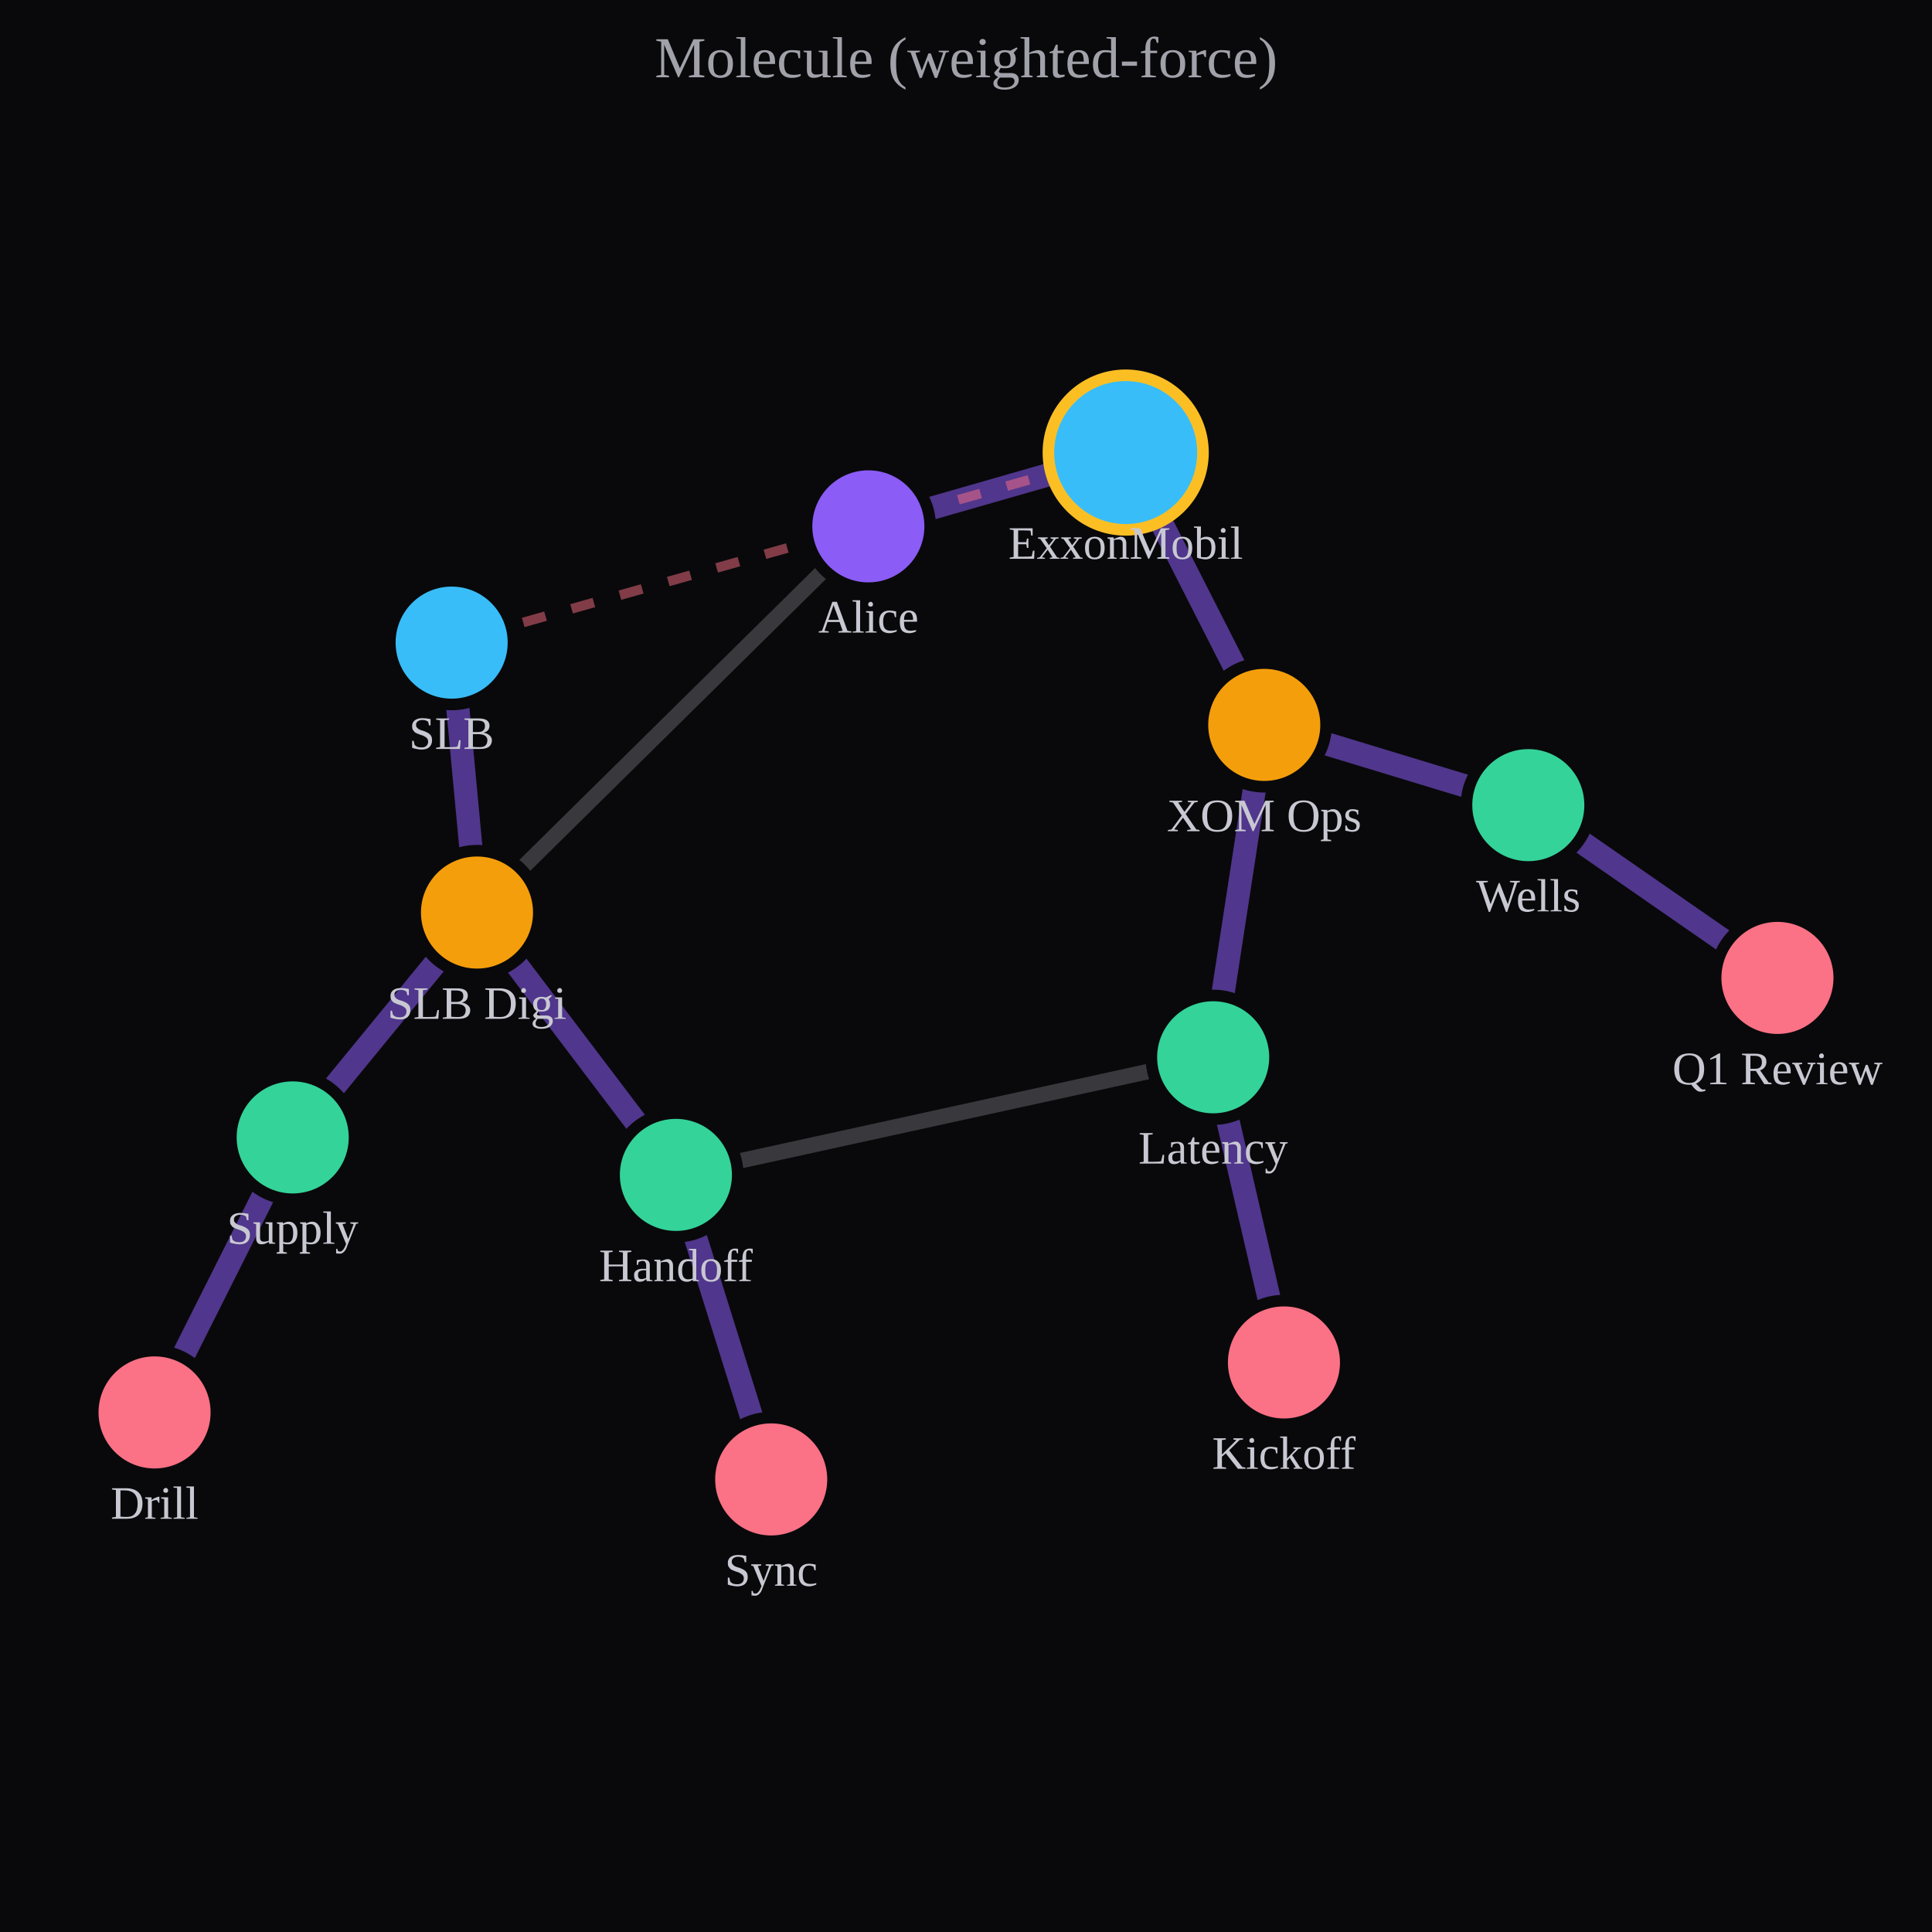
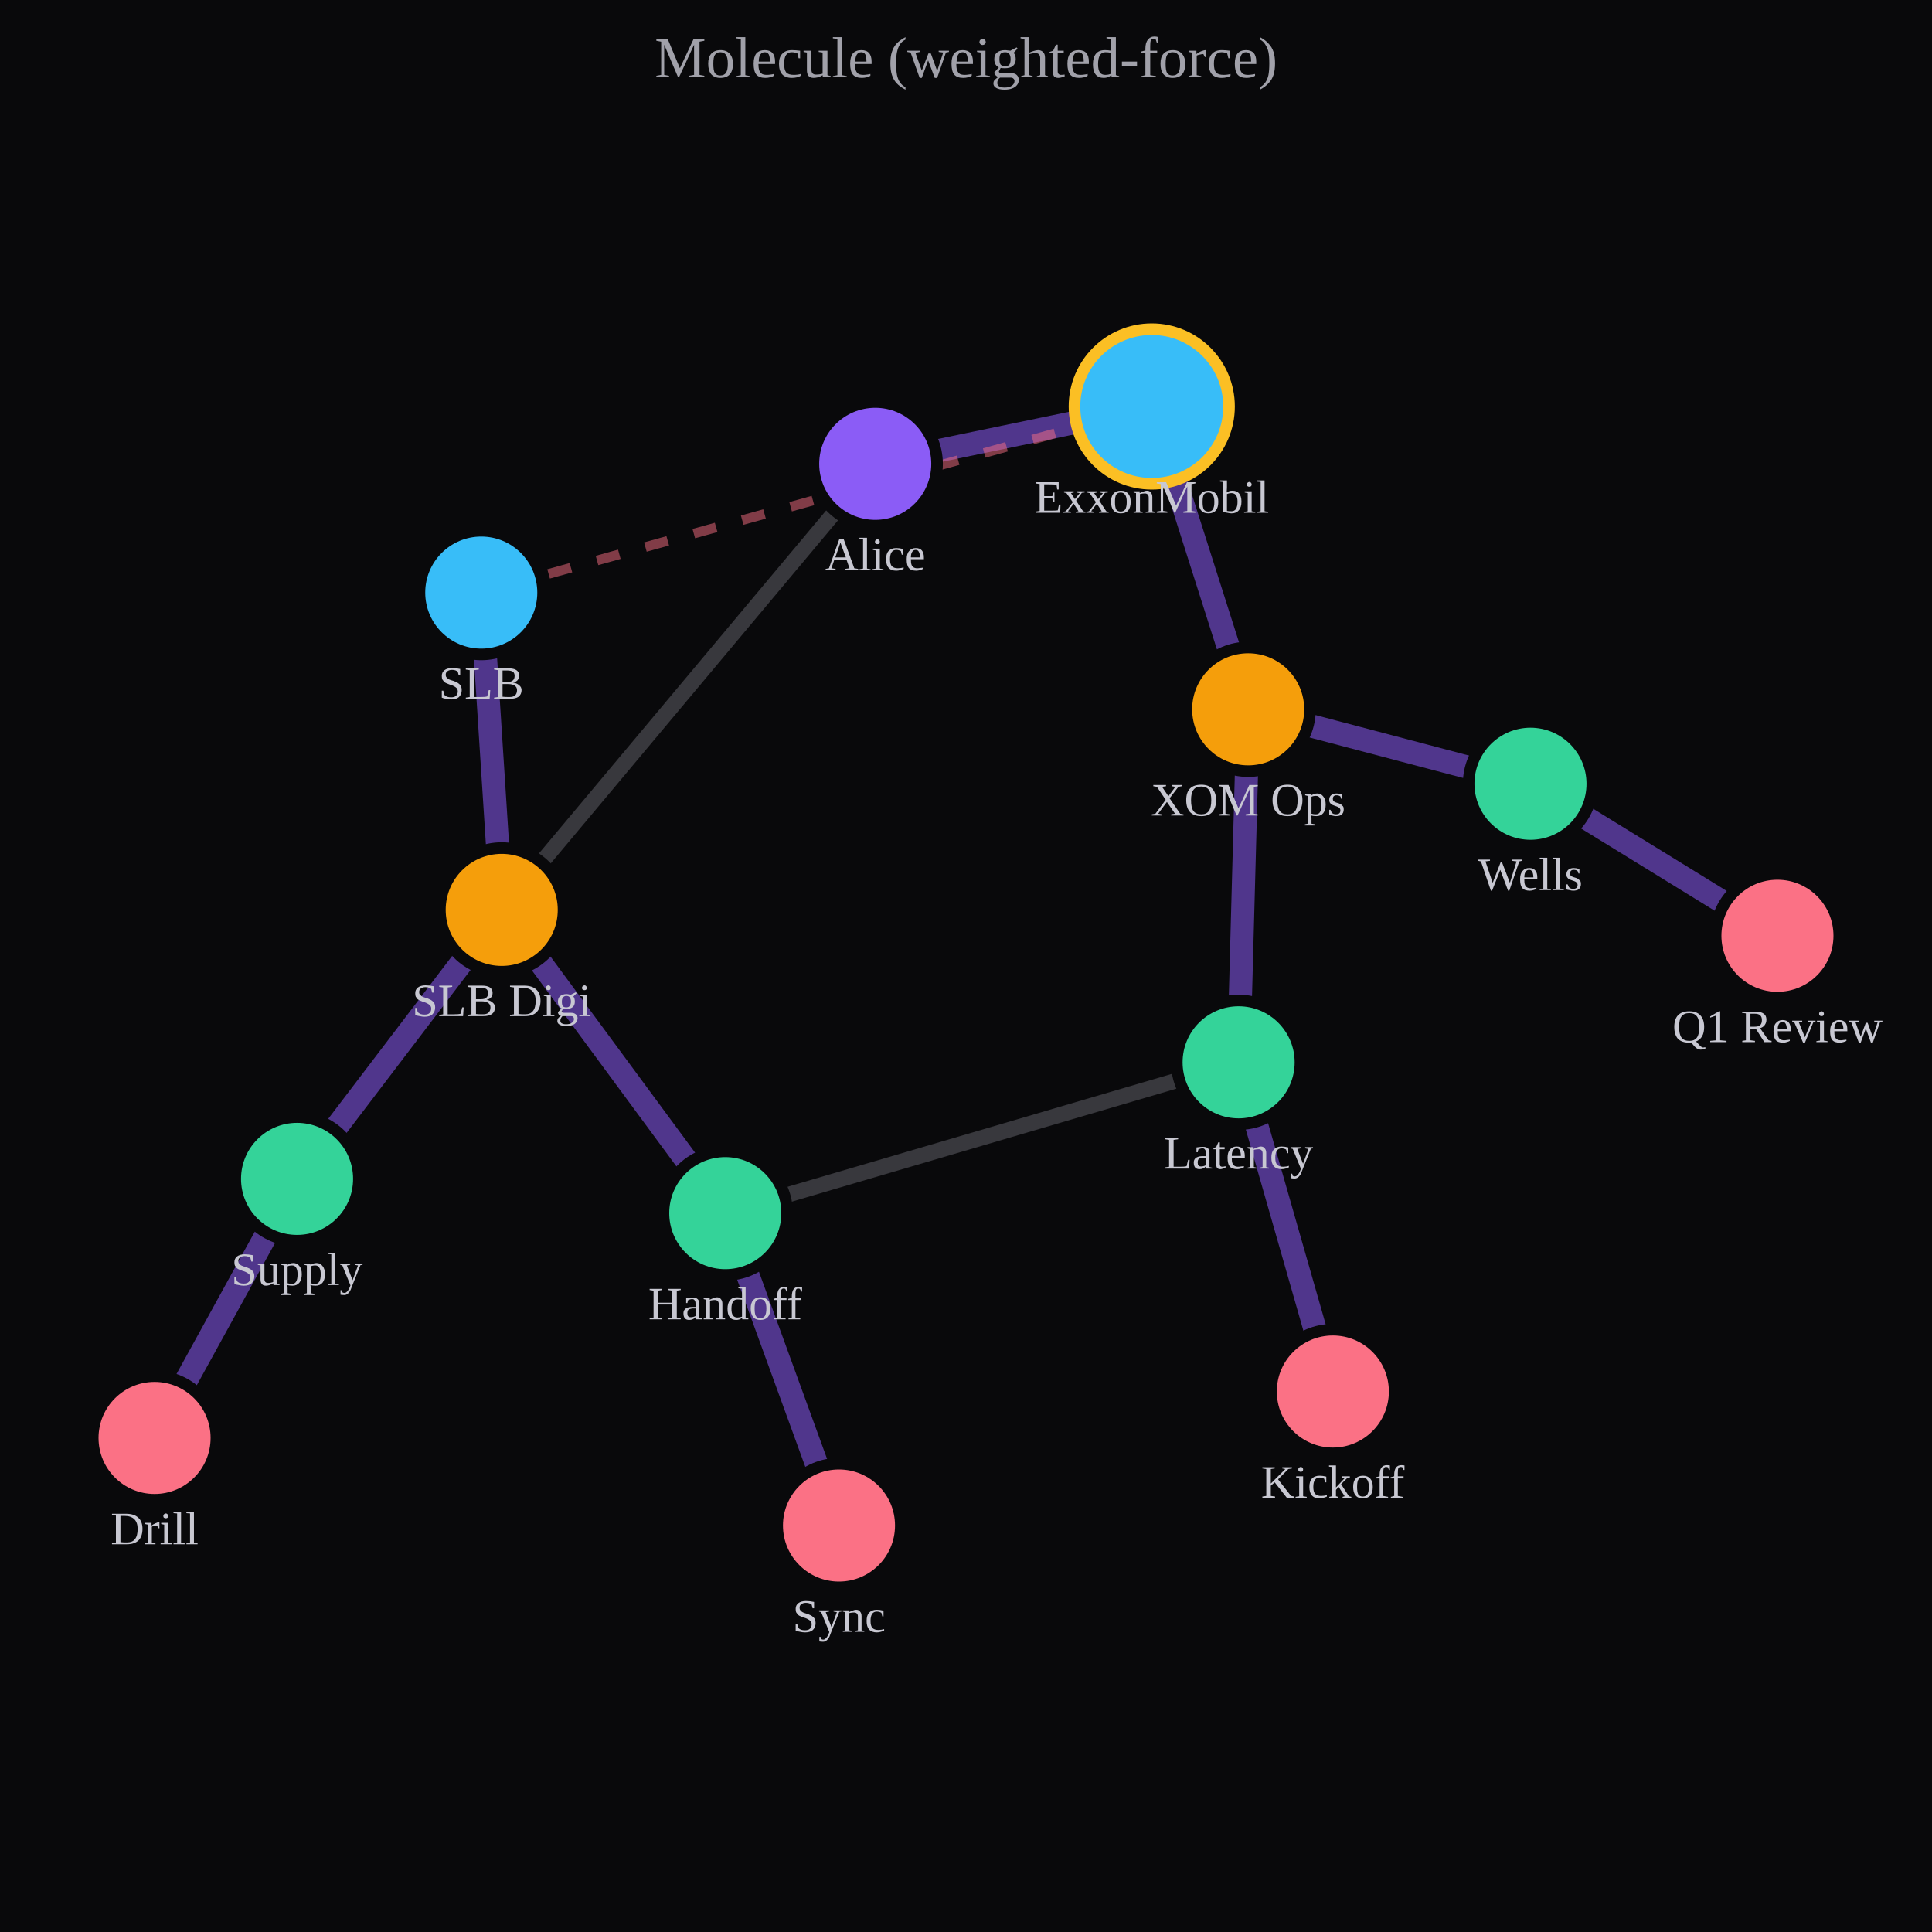
<svg xmlns="http://www.w3.org/2000/svg" viewBox="0 0 100 100" width="900" height="900">
  <rect width="100" height="100" fill="#09090b" />
  <text x="50" y="4" text-anchor="middle" fill="#a1a1aa" font-size="3">Molecule (weighted-force)</text>
-   <line x1="58.266" y1="23.425" x2="65.438" y2="37.521" stroke="rgba(139,92,246,0.55)" stroke-width="1.2" opacity="1" />
-   <line x1="65.438" y1="37.521" x2="79.105" y2="41.674" stroke="rgba(139,92,246,0.55)" stroke-width="1.2" opacity="1" />
-   <line x1="65.438" y1="37.521" x2="62.794" y2="54.725" stroke="rgba(139,92,246,0.55)" stroke-width="1.2" opacity="1" />
-   <line x1="79.105" y1="41.674" x2="92" y2="50.617" stroke="rgba(139,92,246,0.55)" stroke-width="1.2" opacity="1" />
-   <line x1="62.794" y1="54.725" x2="66.457" y2="70.52" stroke="rgba(139,92,246,0.55)" stroke-width="1.2" opacity="1" />
-   <line x1="58.266" y1="23.425" x2="44.946" y2="27.244" stroke="rgba(139,92,246,0.55)" stroke-width="1.2" opacity="1" />
-   <line x1="23.377" y1="33.262" x2="24.689" y2="47.233" stroke="rgba(139,92,246,0.55)" stroke-width="1.2" opacity="1" />
-   <line x1="24.689" y1="47.233" x2="34.984" y2="60.813" stroke="rgba(139,92,246,0.55)" stroke-width="1.2" opacity="1" />
-   <line x1="24.689" y1="47.233" x2="15.15" y2="58.873" stroke="rgba(139,92,246,0.55)" stroke-width="1.2" opacity="1" />
-   <line x1="34.984" y1="60.813" x2="39.917" y2="76.575" stroke="rgba(139,92,246,0.55)" stroke-width="1.2" opacity="1" />
-   <line x1="15.15" y1="58.873" x2="8" y2="73.107" stroke="rgba(139,92,246,0.55)" stroke-width="1.2" opacity="1" />
-   <line x1="62.794" y1="54.725" x2="34.984" y2="60.813" stroke="rgba(113,113,122,0.45)" stroke-width="0.8" opacity="1" />
-   <line x1="58.266" y1="23.425" x2="23.377" y2="33.262" stroke="rgba(251,113,133,0.5)" stroke-width="0.5" opacity="1" stroke-dasharray="1.2 1.4" />
-   <line x1="44.946" y1="27.244" x2="24.689" y2="47.233" stroke="rgba(113,113,122,0.45)" stroke-width="0.8" opacity="1" />
+   <line x1="59.615" y1="21.04" x2="64.606" y2="36.714" stroke="rgba(139,92,246,0.55)" stroke-width="1.2" opacity="1" />
+   <line x1="64.606" y1="36.714" x2="79.217" y2="40.567" stroke="rgba(139,92,246,0.55)" stroke-width="1.2" opacity="1" />
+   <line x1="64.606" y1="36.714" x2="64.111" y2="54.985" stroke="rgba(139,92,246,0.55)" stroke-width="1.2" opacity="1" />
+   <line x1="79.217" y1="40.567" x2="92" y2="48.435" stroke="rgba(139,92,246,0.55)" stroke-width="1.2" opacity="1" />
+   <line x1="64.111" y1="54.985" x2="68.988" y2="72.025" stroke="rgba(139,92,246,0.55)" stroke-width="1.2" opacity="1" />
+   <line x1="59.615" y1="21.04" x2="45.302" y2="24.008" stroke="rgba(139,92,246,0.55)" stroke-width="1.2" opacity="1" />
+   <line x1="24.91" y1="30.672" x2="25.969" y2="47.096" stroke="rgba(139,92,246,0.55)" stroke-width="1.2" opacity="1" />
+   <line x1="25.969" y1="47.096" x2="37.54" y2="62.792" stroke="rgba(139,92,246,0.55)" stroke-width="1.2" opacity="1" />
+   <line x1="25.969" y1="47.096" x2="15.376" y2="61.018" stroke="rgba(139,92,246,0.55)" stroke-width="1.2" opacity="1" />
+   <line x1="37.54" y1="62.792" x2="43.426" y2="78.96" stroke="rgba(139,92,246,0.55)" stroke-width="1.2" opacity="1" />
+   <line x1="15.376" y1="61.018" x2="8" y2="74.428" stroke="rgba(139,92,246,0.55)" stroke-width="1.2" opacity="1" />
+   <line x1="64.111" y1="54.985" x2="37.54" y2="62.792" stroke="rgba(113,113,122,0.45)" stroke-width="0.8" opacity="1" />
+   <line x1="59.615" y1="21.04" x2="24.91" y2="30.672" stroke="rgba(251,113,133,0.5)" stroke-width="0.5" opacity="1" stroke-dasharray="1.2 1.4" />
+   <line x1="45.302" y1="24.008" x2="25.969" y2="47.096" stroke="rgba(113,113,122,0.45)" stroke-width="0.8" opacity="1" />
  <g opacity="1">
-     <circle cx="58.266" cy="23.425" r="4" fill="rgb(56,189,248)" stroke="rgb(251,191,36)" stroke-width="0.6" />
-     <text x="58.266" y="28.925" text-anchor="middle" fill="#c8c8d2" font-size="2.4">ExxonMobil</text>
+     <circle cx="59.615" cy="21.04" r="4" fill="rgb(56,189,248)" stroke="rgb(251,191,36)" stroke-width="0.6" />
+     <text x="59.615" y="26.54" text-anchor="middle" fill="#c8c8d2" font-size="2.4">ExxonMobil</text>
  </g>
  <g opacity="1">
-     <circle cx="23.377" cy="33.262" r="3.2" fill="rgb(56,189,248)" stroke="rgb(9,9,11)" stroke-width="0.6" />
-     <text x="23.377" y="38.762" text-anchor="middle" fill="#c8c8d2" font-size="2.4">SLB</text>
+     <circle cx="24.91" cy="30.672" r="3.2" fill="rgb(56,189,248)" stroke="rgb(9,9,11)" stroke-width="0.6" />
+     <text x="24.91" y="36.172" text-anchor="middle" fill="#c8c8d2" font-size="2.4">SLB</text>
  </g>
  <g opacity="1">
-     <circle cx="65.438" cy="37.521" r="3.2" fill="rgb(245,158,11)" stroke="rgb(9,9,11)" stroke-width="0.6" />
-     <text x="65.438" y="43.021" text-anchor="middle" fill="#c8c8d2" font-size="2.4">XOM Ops</text>
+     <circle cx="64.606" cy="36.714" r="3.2" fill="rgb(245,158,11)" stroke="rgb(9,9,11)" stroke-width="0.6" />
+     <text x="64.606" y="42.214" text-anchor="middle" fill="#c8c8d2" font-size="2.4">XOM Ops</text>
  </g>
  <g opacity="1">
-     <circle cx="24.689" cy="47.233" r="3.2" fill="rgb(245,158,11)" stroke="rgb(9,9,11)" stroke-width="0.6" />
-     <text x="24.689" y="52.733" text-anchor="middle" fill="#c8c8d2" font-size="2.4">SLB Digi</text>
+     <circle cx="25.969" cy="47.096" r="3.2" fill="rgb(245,158,11)" stroke="rgb(9,9,11)" stroke-width="0.6" />
+     <text x="25.969" y="52.596" text-anchor="middle" fill="#c8c8d2" font-size="2.4">SLB Digi</text>
  </g>
  <g opacity="1">
-     <circle cx="79.105" cy="41.674" r="3.2" fill="rgb(52,211,153)" stroke="rgb(9,9,11)" stroke-width="0.6" />
-     <text x="79.105" y="47.174" text-anchor="middle" fill="#c8c8d2" font-size="2.4">Wells</text>
+     <circle cx="79.217" cy="40.567" r="3.2" fill="rgb(52,211,153)" stroke="rgb(9,9,11)" stroke-width="0.6" />
+     <text x="79.217" y="46.067" text-anchor="middle" fill="#c8c8d2" font-size="2.4">Wells</text>
  </g>
  <g opacity="1">
-     <circle cx="62.794" cy="54.725" r="3.2" fill="rgb(52,211,153)" stroke="rgb(9,9,11)" stroke-width="0.6" />
-     <text x="62.794" y="60.225" text-anchor="middle" fill="#c8c8d2" font-size="2.4">Latency</text>
+     <circle cx="64.111" cy="54.985" r="3.2" fill="rgb(52,211,153)" stroke="rgb(9,9,11)" stroke-width="0.6" />
+     <text x="64.111" y="60.485" text-anchor="middle" fill="#c8c8d2" font-size="2.4">Latency</text>
  </g>
  <g opacity="1">
-     <circle cx="34.984" cy="60.813" r="3.2" fill="rgb(52,211,153)" stroke="rgb(9,9,11)" stroke-width="0.6" />
-     <text x="34.984" y="66.313" text-anchor="middle" fill="#c8c8d2" font-size="2.4">Handoff</text>
+     <circle cx="37.54" cy="62.792" r="3.2" fill="rgb(52,211,153)" stroke="rgb(9,9,11)" stroke-width="0.6" />
+     <text x="37.54" y="68.292" text-anchor="middle" fill="#c8c8d2" font-size="2.4">Handoff</text>
  </g>
  <g opacity="1">
-     <circle cx="15.15" cy="58.873" r="3.2" fill="rgb(52,211,153)" stroke="rgb(9,9,11)" stroke-width="0.6" />
-     <text x="15.15" y="64.373" text-anchor="middle" fill="#c8c8d2" font-size="2.4">Supply</text>
+     <circle cx="15.376" cy="61.018" r="3.2" fill="rgb(52,211,153)" stroke="rgb(9,9,11)" stroke-width="0.6" />
+     <text x="15.376" y="66.518" text-anchor="middle" fill="#c8c8d2" font-size="2.4">Supply</text>
  </g>
  <g opacity="1">
-     <circle cx="92" cy="50.617" r="3.2" fill="rgb(251,113,133)" stroke="rgb(9,9,11)" stroke-width="0.6" />
-     <text x="92" y="56.117" text-anchor="middle" fill="#c8c8d2" font-size="2.4">Q1 Review</text>
+     <circle cx="92" cy="48.435" r="3.2" fill="rgb(251,113,133)" stroke="rgb(9,9,11)" stroke-width="0.6" />
+     <text x="92" y="53.935" text-anchor="middle" fill="#c8c8d2" font-size="2.4">Q1 Review</text>
  </g>
  <g opacity="1">
-     <circle cx="66.457" cy="70.52" r="3.2" fill="rgb(251,113,133)" stroke="rgb(9,9,11)" stroke-width="0.6" />
-     <text x="66.457" y="76.02" text-anchor="middle" fill="#c8c8d2" font-size="2.4">Kickoff</text>
+     <circle cx="68.988" cy="72.025" r="3.2" fill="rgb(251,113,133)" stroke="rgb(9,9,11)" stroke-width="0.6" />
+     <text x="68.988" y="77.525" text-anchor="middle" fill="#c8c8d2" font-size="2.4">Kickoff</text>
  </g>
  <g opacity="1">
-     <circle cx="39.917" cy="76.575" r="3.2" fill="rgb(251,113,133)" stroke="rgb(9,9,11)" stroke-width="0.6" />
-     <text x="39.917" y="82.075" text-anchor="middle" fill="#c8c8d2" font-size="2.4">Sync</text>
+     <circle cx="43.426" cy="78.96" r="3.2" fill="rgb(251,113,133)" stroke="rgb(9,9,11)" stroke-width="0.6" />
+     <text x="43.426" y="84.46" text-anchor="middle" fill="#c8c8d2" font-size="2.4">Sync</text>
  </g>
  <g opacity="1">
-     <circle cx="8" cy="73.107" r="3.2" fill="rgb(251,113,133)" stroke="rgb(9,9,11)" stroke-width="0.6" />
-     <text x="8" y="78.607" text-anchor="middle" fill="#c8c8d2" font-size="2.4">Drill</text>
+     <circle cx="8" cy="74.428" r="3.2" fill="rgb(251,113,133)" stroke="rgb(9,9,11)" stroke-width="0.6" />
+     <text x="8" y="79.928" text-anchor="middle" fill="#c8c8d2" font-size="2.4">Drill</text>
  </g>
  <g opacity="1">
-     <circle cx="44.946" cy="27.244" r="3.2" fill="rgb(139,92,246)" stroke="rgb(9,9,11)" stroke-width="0.6" />
-     <text x="44.946" y="32.744" text-anchor="middle" fill="#c8c8d2" font-size="2.4">Alice</text>
+     <circle cx="45.302" cy="24.008" r="3.2" fill="rgb(139,92,246)" stroke="rgb(9,9,11)" stroke-width="0.6" />
+     <text x="45.302" y="29.508" text-anchor="middle" fill="#c8c8d2" font-size="2.4">Alice</text>
  </g>
</svg>
